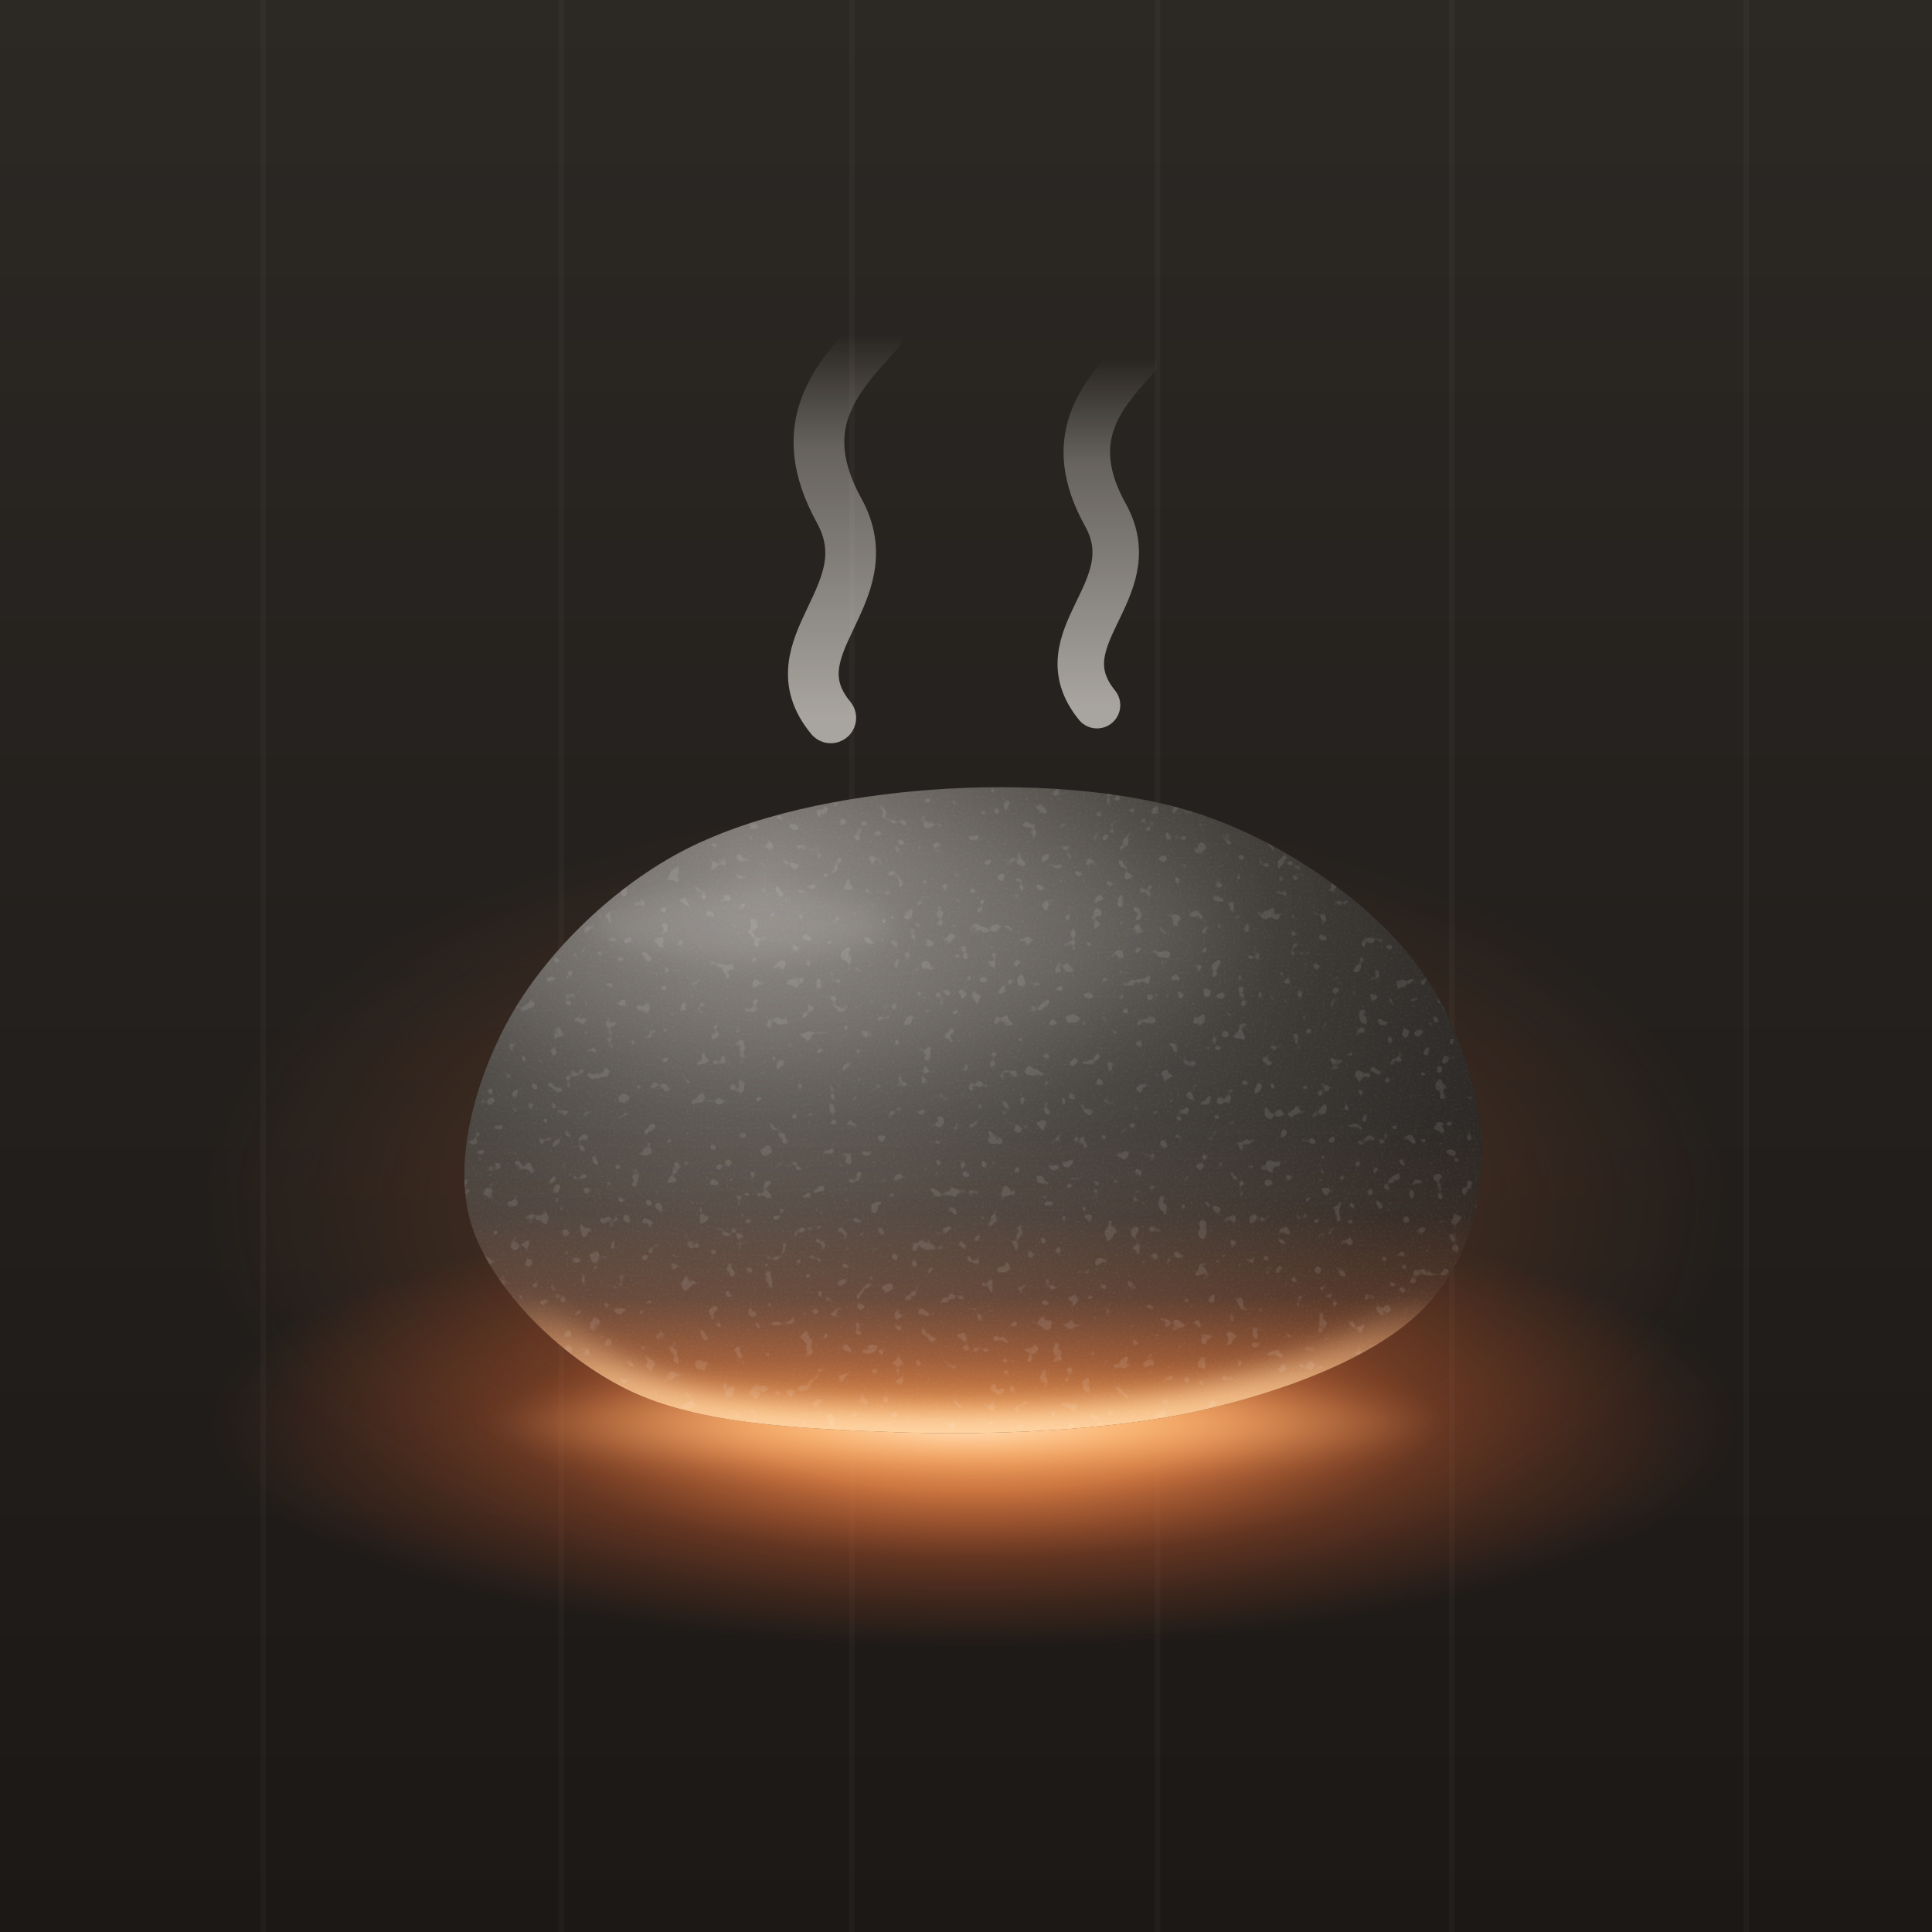
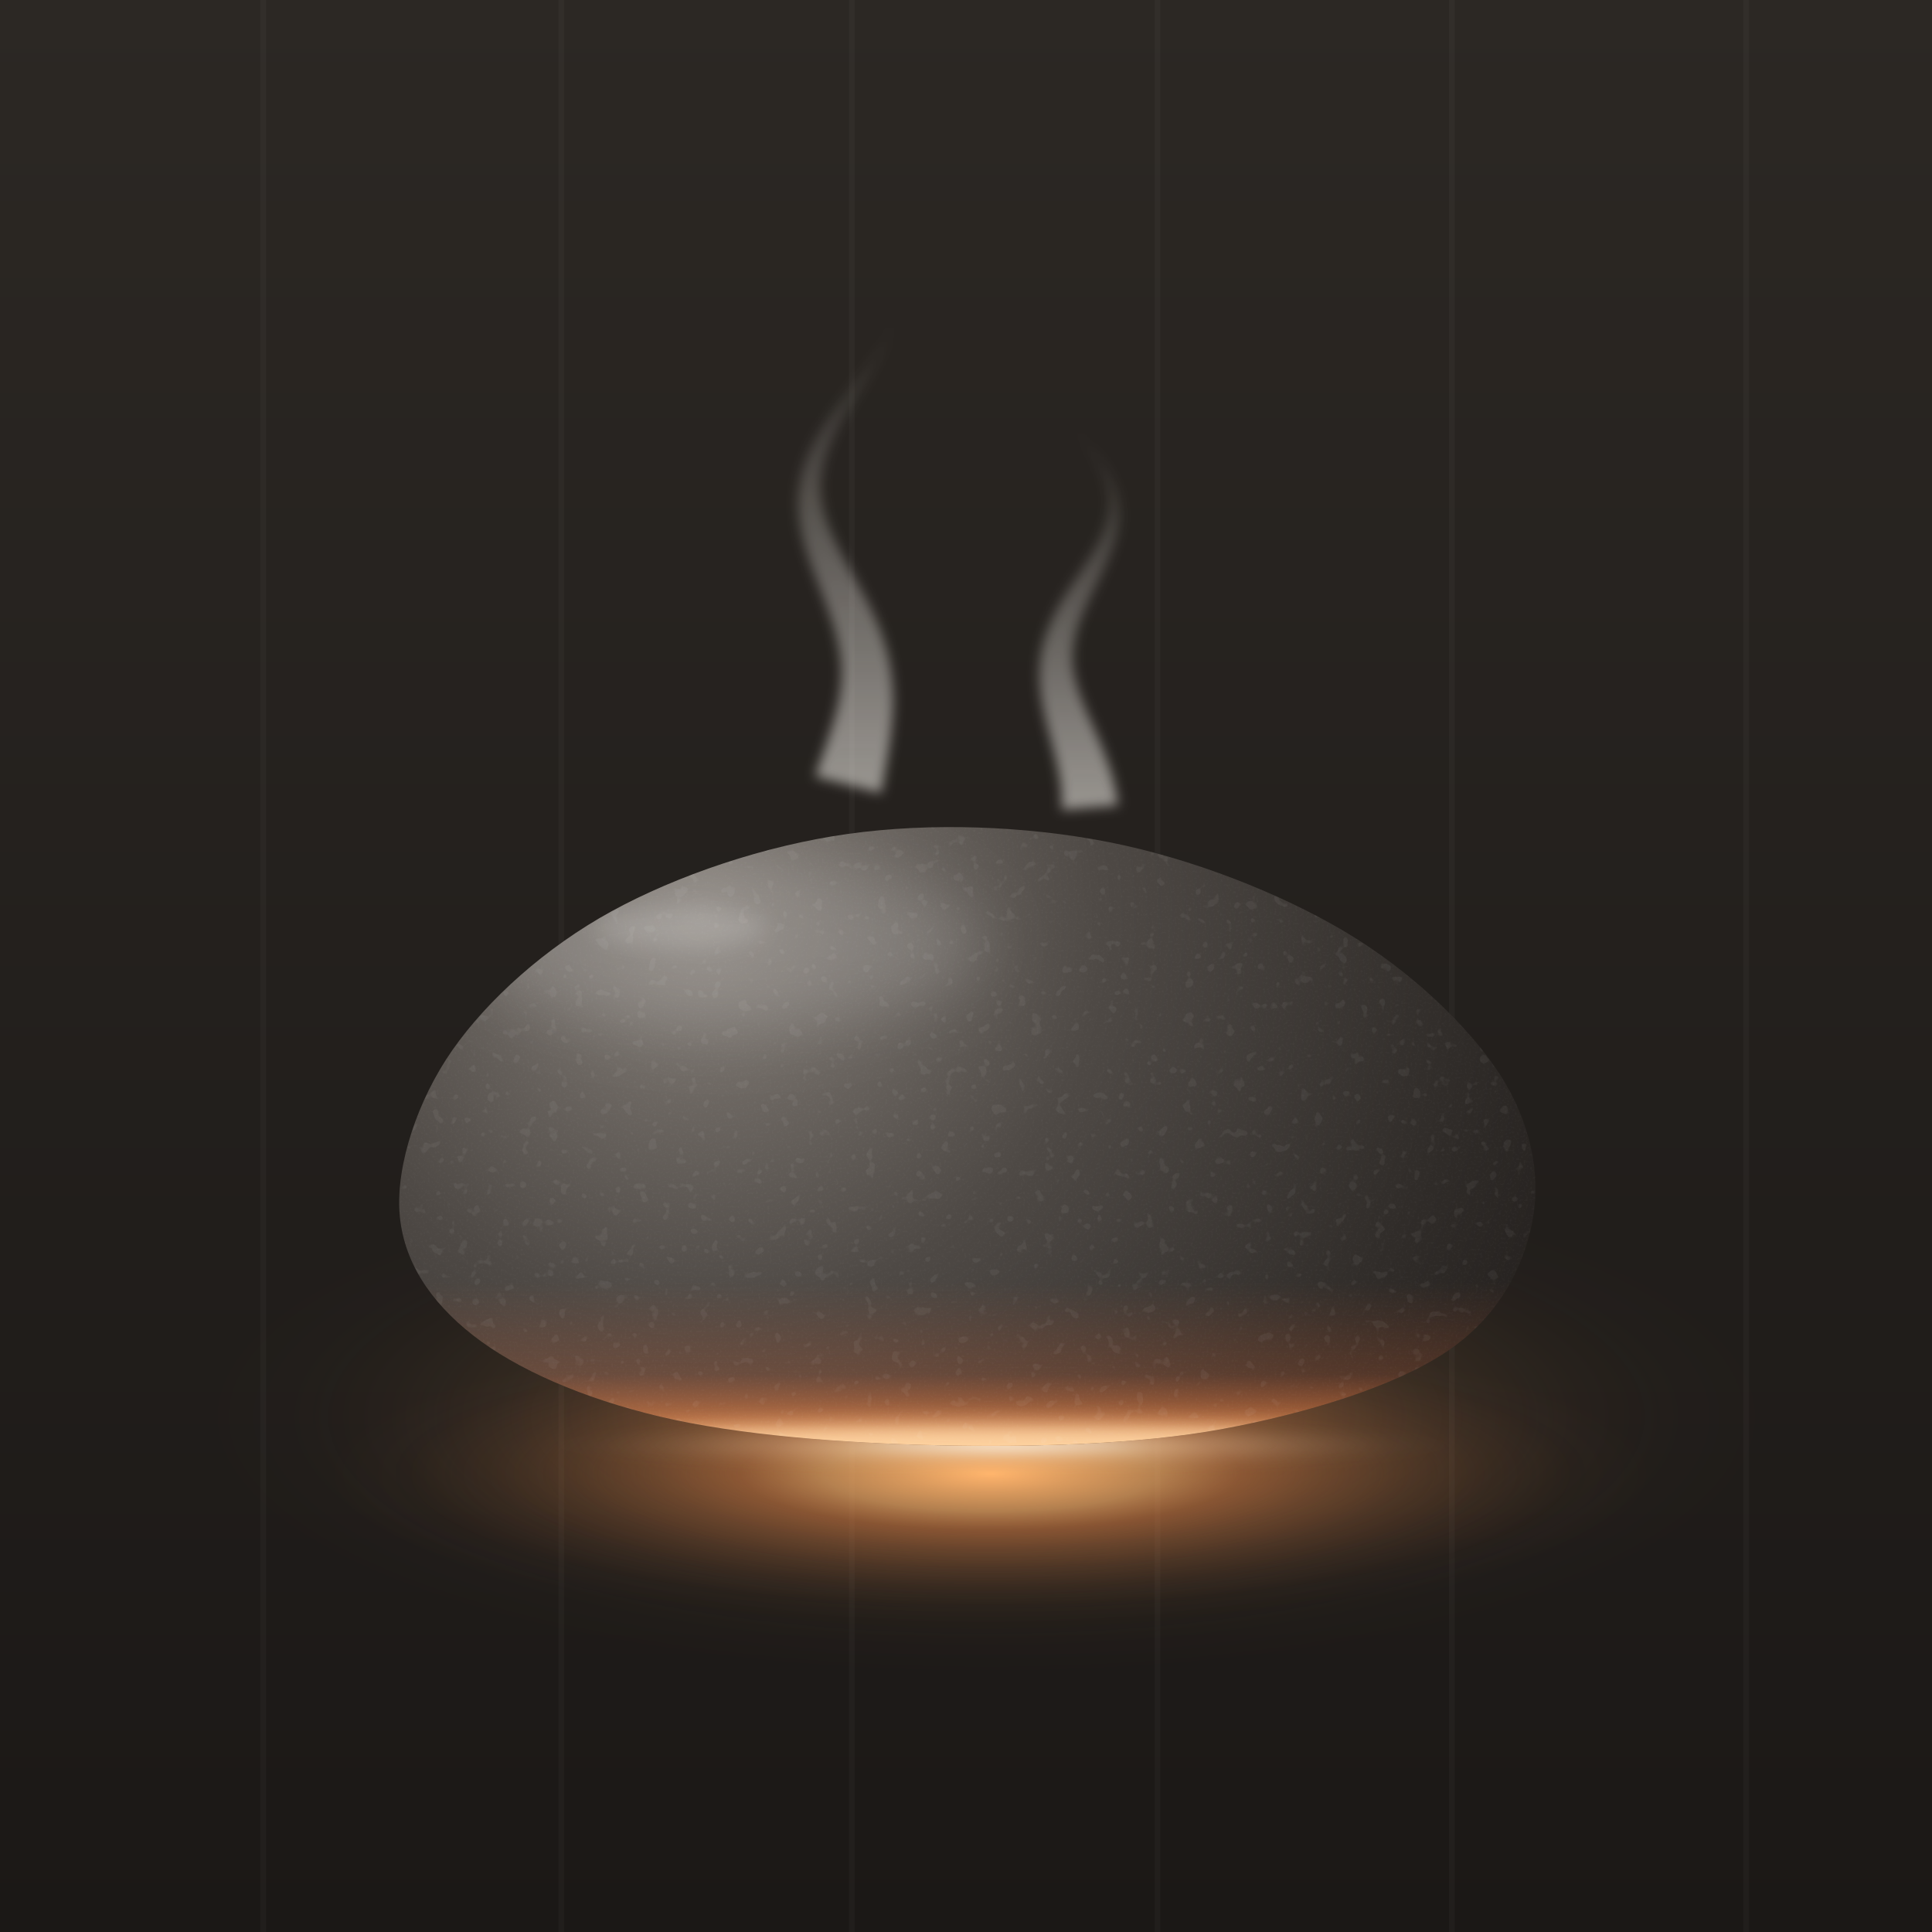
<svg xmlns="http://www.w3.org/2000/svg" width="1024" height="1024" viewBox="0 0 1024 1024">
  <defs>
    <linearGradient id="bg" x1="0" y1="0" x2="0" y2="1">
      <stop offset="0" stop-color="#2C2824" />
      <stop offset="1" stop-color="#1B1816" />
    </linearGradient>
-     <radialGradient id="stone" cx="420" cy="486" r="430" gradientUnits="userSpaceOnUse">
-       <stop offset="0" stop-color="#7E7974" />
-       <stop offset=".42" stop-color="#4B4743" />
-       <stop offset=".78" stop-color="#2F2C29" />
+     <radialGradient id="stone" cx="-130" cy="-110" r="470" gradientUnits="userSpaceOnUse">
+       <stop offset="0" stop-color="#857F79" />
+       <stop offset=".42" stop-color="#4E4945" />
+       <stop offset=".8" stop-color="#302C29" />
      <stop offset="1" stop-color="#231F1D" />
    </radialGradient>
-     <linearGradient id="under" x1="0" y1="600" x2="0" y2="752" gradientUnits="userSpaceOnUse">
-       <stop offset="0" stop-color="#E06A35" stop-opacity="0" />
-       <stop offset=".3" stop-color="#E06A35" stop-opacity=".06" />
+     <linearGradient id="under" x1="0" y1="70" x2="0" y2="152" gradientUnits="userSpaceOnUse">
+       <stop offset="0" stop-color="#D9612F" stop-opacity="0" />
      <stop offset=".55" stop-color="#E06A35" stop-opacity=".22" />
-       <stop offset=".75" stop-color="#EE7C3E" stop-opacity=".55" />
-       <stop offset=".9" stop-color="#F8994F" stop-opacity=".85" />
-       <stop offset="1" stop-color="#FFB878" stop-opacity="1" />
+       <stop offset=".85" stop-color="#F08848" stop-opacity=".7" />
+       <stop offset="1" stop-color="#FFC284" stop-opacity="1" />
    </linearGradient>
-     <linearGradient id="rim" x1="0" y1="600" x2="0" y2="752" gradientUnits="userSpaceOnUse">
-       <stop offset=".55" stop-color="#FFC890" stop-opacity="0" />
-       <stop offset="1" stop-color="#FFD8A8" stop-opacity="1" />
-     </linearGradient>
-     <radialGradient id="glow" cx=".5" cy=".5" r=".5">
-       <stop offset="0" stop-color="#FFB46C" stop-opacity="1" />
-       <stop offset=".3" stop-color="#F08848" stop-opacity=".8" />
-       <stop offset=".6" stop-color="#D9612F" stop-opacity=".34" />
-       <stop offset="1" stop-color="#C9542A" stop-opacity="0" />
+     <radialGradient id="spill" cx=".5" cy=".5" r=".5">
+       <stop offset="0.000" stop-color="#F2A35E" stop-opacity="0.550" />
+       <stop offset="0.125" stop-color="#F2A35E" stop-opacity="0.421" />
+       <stop offset="0.250" stop-color="#F2A35E" stop-opacity="0.309" />
+       <stop offset="0.375" stop-color="#F2A35E" stop-opacity="0.215" />
+       <stop offset="0.500" stop-color="#F2A35E" stop-opacity="0.138" />
+       <stop offset="0.625" stop-color="#F2A35E" stop-opacity="0.077" />
+       <stop offset="0.750" stop-color="#F2A35E" stop-opacity="0.034" />
+       <stop offset="0.875" stop-color="#F2A35E" stop-opacity="0.009" />
+       <stop offset="1.000" stop-color="#F2A35E" stop-opacity="0.000" />
+     </radialGradient>
+     <radialGradient id="floor" cx=".5" cy=".5" r=".5">
+       <stop offset="0.000" stop-color="#FFB46C" stop-opacity="1.000" />
+       <stop offset="0.125" stop-color="#FFB46C" stop-opacity="0.766" />
+       <stop offset="0.250" stop-color="#FFB46C" stop-opacity="0.563" />
+       <stop offset="0.375" stop-color="#F08848" stop-opacity="0.391" />
+       <stop offset="0.500" stop-color="#F08848" stop-opacity="0.250" />
+       <stop offset="0.625" stop-color="#F08848" stop-opacity="0.141" />
+       <stop offset="0.750" stop-color="#F08848" stop-opacity="0.063" />
+       <stop offset="0.875" stop-color="#F08848" stop-opacity="0.016" />
+       <stop offset="1.000" stop-color="#F08848" stop-opacity="0.000" />
    </radialGradient>
    <radialGradient id="core" cx=".5" cy=".5" r=".5">
-       <stop offset="0" stop-color="#FFF0D8" stop-opacity="1" />
-       <stop offset=".35" stop-color="#FFC07E" stop-opacity=".9" />
-       <stop offset="1" stop-color="#F59A58" stop-opacity="0" />
-     </radialGradient>
-     <radialGradient id="spill" cx=".5" cy=".5" r=".5">
-       <stop offset="0" stop-color="#F2A35E" stop-opacity=".5" />
-       <stop offset=".55" stop-color="#E8763C" stop-opacity=".16" />
-       <stop offset="1" stop-color="#E0703A" stop-opacity="0" />
+       <stop offset="0.000" stop-color="#FFF4E4" stop-opacity="1.000" />
+       <stop offset="0.125" stop-color="#FFF4E4" stop-opacity="0.766" />
+       <stop offset="0.250" stop-color="#FFF4E4" stop-opacity="0.563" />
+       <stop offset="0.375" stop-color="#FFE2BC" stop-opacity="0.391" />
+       <stop offset="0.500" stop-color="#FFE2BC" stop-opacity="0.250" />
+       <stop offset="0.625" stop-color="#FFE2BC" stop-opacity="0.141" />
+       <stop offset="0.750" stop-color="#FFE2BC" stop-opacity="0.063" />
+       <stop offset="0.875" stop-color="#FFE2BC" stop-opacity="0.016" />
+       <stop offset="1.000" stop-color="#FFE2BC" stop-opacity="0.000" />
    </radialGradient>
    <linearGradient id="wisp" x1="0" y1="1" x2="0" y2="0">
-       <stop offset="0" stop-color="#F8F4EE" stop-opacity=".62" />
-       <stop offset=".7" stop-color="#F8F4EE" stop-opacity=".3" />
+       <stop offset="0" stop-color="#F8F4EE" stop-opacity=".55" />
+       <stop offset=".5" stop-color="#F8F4EE" stop-opacity=".28" />
      <stop offset="1" stop-color="#F8F4EE" stop-opacity="0" />
    </linearGradient>
-     <filter id="b6" x="-50%" y="-50%" width="200%" height="200%">
-       <feGaussianBlur stdDeviation="6" />
+     <linearGradient id="wispShade" x1="0" y1="1" x2="0" y2="0">
+       <stop offset="0" stop-color="#A98F6B" stop-opacity=".8" />
+       <stop offset=".6" stop-color="#A98F6B" stop-opacity=".34" />
+       <stop offset="1" stop-color="#B9A383" stop-opacity="0" />
+     </linearGradient>
+     <linearGradient id="wispBold" x1="0" y1="1" x2="0" y2="0">
+       <stop offset="0" stop-color="#F8F4EE" stop-opacity=".75" />
+       <stop offset="1" stop-color="#F8F4EE" stop-opacity=".35" />
+     </linearGradient>
+     <filter id="b3" x="-50%" y="-50%" width="200%" height="200%">
+       <feGaussianBlur stdDeviation="3" />
    </filter>
-     <filter id="b12" x="-50%" y="-50%" width="200%" height="200%">
-       <feGaussianBlur stdDeviation="12" />
+     <filter id="b5" x="-50%" y="-50%" width="200%" height="200%">
+       <feGaussianBlur stdDeviation="5" />
    </filter>
-     <filter id="b24" x="-50%" y="-50%" width="200%" height="200%">
-       <feGaussianBlur stdDeviation="24" />
+     <filter id="b8" x="-50%" y="-50%" width="200%" height="200%">
+       <feGaussianBlur stdDeviation="8" />
    </filter>
-     <filter id="grain" x="0" y="0" width="100%" height="100%">
+     <filter id="b16" x="-50%" y="-50%" width="200%" height="200%">
+       <feGaussianBlur stdDeviation="16" />
+     </filter>
+     <filter id="speck" x="0" y="0" width="100%" height="100%">
      <feTurbulence type="fractalNoise" baseFrequency=".9" numOctaves="2" seed="7" />
      <feColorMatrix values="0 0 0 0 1  0 0 0 0 1  0 0 0 0 1  0 0 0 1.6 -0.85" />
    </filter>
    <filter id="fleck" x="0" y="0" width="100%" height="100%">
      <feTurbulence type="fractalNoise" baseFrequency=".16" numOctaves="2" seed="11" />
      <feColorMatrix values="0 0 0 0 1  0 0 0 0 1  0 0 0 0 1  0 0 0 14 -9.2" />
    </filter>
-     <path id="sp" d="M282.0 650.0C272.7 620.7 283.7 581.3 300.0 552.0C316.3 522.7 346.7 492.0 380.0 474.0C413.3 456.0 458.7 447.0 500.0 444.0C541.3 441.0 590.7 443.3 628.0 456.0C665.3 468.7 702.0 494.0 724.0 520.0C746.0 546.0 759.0 583.3 760.0 612.0C761.0 640.7 752.3 671.0 730.0 692.0C707.7 713.0 667.3 728.7 626.0 738.0C584.7 747.3 527.0 749.7 482.0 748.0C437.0 746.3 389.3 744.3 356.0 728.0C322.7 711.7 291.3 679.3 282.0 650.0Z" />
+     <path id="sp" d="M-278.0 36.0C-279.7 12.7 -269.3 -19.3 -252.0 -44.0C-234.7 -68.7 -206.3 -94.3 -174.0 -112.0C-141.7 -129.7 -98.7 -144.3 -58.0 -150.0C-17.3 -155.7 29.3 -154.0 70.0 -146.0C110.7 -138.0 154.0 -121.0 186.0 -102.0C218.0 -83.0 246.7 -55.7 262.0 -32.0C277.3 -8.3 282.3 17.3 278.0 40.0C273.7 62.7 261.3 87.0 236.0 104.0C210.7 121.0 167.7 134.3 126.0 142.0C84.3 149.7 32.0 151.0 -14.0 150.0C-60.0 149.0 -112.0 145.0 -150.0 136.0C-188.0 127.0 -220.7 112.7 -242.0 96.0C-263.3 79.3 -276.3 59.3 -278.0 36.0Z" />
    <clipPath id="sc">
      <use href="#sp" />
    </clipPath>
  </defs>
  <rect width="1024" height="1024" fill="url(#bg)" />
  <g opacity=".03" fill="#F8F4EE">
    <rect x="138" width="3" height="1024" />
    <rect x="296" width="3" height="1024" />
    <rect x="450" width="3" height="1024" />
    <rect x="612" width="3" height="1024" />
    <rect x="768" width="3" height="1024" />
    <rect x="924" width="3" height="1024" />
  </g>
-   <g transform="translate(512 600) scale(1.12) translate(-516 -606)">
-     <ellipse cx="516" cy="640" rx="360" ry="190" fill="url(#spill)" />
-     <ellipse cx="520" cy="744" rx="360" ry="106" fill="url(#glow)" />
-     <ellipse cx="516" cy="744" rx="230" ry="26" fill="url(#core)" filter="url(#b6)" />
-     <use href="#sp" fill="url(#stone)" />
-     <g clip-path="url(#sc)">
-       <rect x="200" y="540" width="640" height="230" fill="url(#under)" />
-       <use href="#sp" fill="none" stroke="url(#rim)" stroke-width="22" filter="url(#b6)" />
-       <ellipse cx="452" cy="512" rx="190" ry="54" fill="#FFFFFF" opacity=".13" filter="url(#b24)" />
-       <ellipse cx="410" cy="508" rx="70" ry="16" fill="#FFFFFF" opacity=".1" filter="url(#b6)" />
-       <rect x="230" y="420" width="580" height="340" filter="url(#grain)" opacity=".09" />
-       <rect x="230" y="420" width="580" height="340" filter="url(#fleck)" opacity=".1" />
+   <g transform="translate(512 512) scale(1) translate(-512 -512)">
+     <g transform="translate(512 604) scale(1.08)">
+       <ellipse cx="10" cy="136" rx="390" ry="128" fill="url(#spill)" />
+       <ellipse cx="12" cy="164" rx="330" ry="74" fill="url(#floor)" />
+       <ellipse cx="18" cy="150" rx="220" ry="13" fill="url(#core)" filter="url(#b3)" />
+       <use href="#sp" fill="url(#stone)" />
+       <g clip-path="url(#sc)">
+         <rect x="-300" y="70" width="600" height="90" fill="url(#under)" />
+         <ellipse cx="18" cy="154" rx="250" ry="14" fill="#FFD7A6" opacity="0.85" filter="url(#b5)" />
+         <ellipse cx="-118" cy="-96" rx="128" ry="42" fill="#FFFFFF" opacity=".16" filter="url(#b16)" />
+         <ellipse cx="-140" cy="-104" rx="42" ry="10" fill="#FFFFFF" opacity=".14" filter="url(#b5)" />
+         <rect x="-290" y="-160" width="580" height="320" filter="url(#speck)" opacity=".05" />
+         <rect x="-290" y="-160" width="580" height="320" filter="url(#fleck)" opacity=".05" />
+       </g>
    </g>
-     <g fill="none" stroke="url(#wisp)" stroke-linecap="round">
-       <path d="M452 410c-28-34 26-58 4-98s-2-62 18-84" stroke-width="24" />
-       <path d="M578 404c-26-32 24-54 4-90s-2-56 14-74" stroke-width="22" />
+     <g fill="url(#wisp)" filter="url(#b3)">
+       <path d="M467.0 420.4L467.9 415.1L468.8 409.9L469.8 404.5L470.7 399.0L471.6 393.4L472.3 387.6L472.9 381.8L473.3 375.9L473.4 369.9L473.1 363.9L472.5 357.9L471.6 352.0L470.3 346.1L468.6 340.2L466.7 334.5L464.4 328.9L461.9 323.5L459.3 318.1L456.5 312.9L453.7 307.7L450.9 302.7L448.1 297.7L445.5 292.8L443.1 288.0L440.9 283.3L439.0 278.6L437.4 273.9L436.2 269.3L435.4 264.7L435.0 260.0L435.1 255.3L435.6 250.5L436.6 245.6L438.0 240.6L440.0 235.5L442.3 230.3L445.0 225.0L448.0 219.7L451.1 214.4L454.4 209.0L457.8 203.6L461.0 198.2L464.1 192.7L466.9 187.3L469.4 181.9L471.4 176.6L472.9 171.3L473.8 166.0L473.8 166.0L472.5 171.2L470.5 176.3L468.1 181.3L465.1 186.3L461.9 191.3L458.3 196.3L454.5 201.4L450.7 206.4L446.8 211.4L443.0 216.5L439.3 221.6L435.9 226.7L432.8 232.0L430.0 237.3L427.6 242.7L425.7 248.2L424.3 253.8L423.4 259.5L423.0 265.3L423.2 271.0L423.8 276.8L424.9 282.6L426.3 288.3L428.0 294.0L429.9 299.6L432.0 305.1L434.1 310.6L436.2 315.9L438.2 321.2L440.0 326.4L441.7 331.4L443.1 336.4L444.2 341.2L445.1 345.9L445.7 350.5L445.9 355.0L445.9 359.5L445.6 363.9L445.0 368.3L444.3 372.8L443.2 377.3L442.0 381.9L440.6 386.5L439.0 391.3L437.4 396.2L435.6 401.3L433.8 406.4L432.1 411.6Z" />
+       <path d="M592.6 426.8L591.9 422.2L590.9 417.4L589.8 412.6L588.4 407.9L586.8 403.3L585.1 398.7L583.4 394.3L581.5 390.0L579.7 385.8L577.9 381.7L576.1 377.7L574.5 373.8L573.0 370.0L571.7 366.2L570.6 362.5L569.7 358.9L569.0 355.3L568.6 351.7L568.5 348.1L568.7 344.4L569.2 340.7L570.0 336.8L571.0 332.8L572.4 328.8L574.0 324.6L575.9 320.4L577.9 316.1L580.1 311.7L582.3 307.3L584.4 302.9L586.5 298.3L588.4 293.8L590.1 289.2L591.5 284.6L592.5 280.0L593.1 275.4L593.2 270.8L592.8 266.3L592.0 261.8L590.6 257.5L588.8 253.1L586.6 248.9L584.0 244.7L581.0 240.5L577.8 236.4L574.4 232.3L570.9 228.1L567.3 224.0L567.3 224.0L570.6 228.4L573.8 232.7L576.8 237.1L579.6 241.5L582.1 245.8L584.1 250.1L585.8 254.4L586.9 258.5L587.7 262.7L587.9 266.7L587.7 270.7L587.0 274.6L586.0 278.5L584.6 282.4L582.8 286.3L580.8 290.2L578.4 294.2L575.9 298.1L573.3 302.2L570.6 306.3L567.8 310.4L565.1 314.6L562.5 318.9L560.1 323.2L557.9 327.7L555.9 332.2L554.2 336.8L552.8 341.6L551.8 346.4L551.2 351.3L550.9 356.2L551.0 361.1L551.4 366.0L552.0 370.8L552.9 375.5L553.9 380.2L555.0 384.8L556.2 389.3L557.4 393.7L558.5 398.0L559.6 402.2L560.5 406.3L561.3 410.2L562.0 414.1L562.4 417.9L562.7 421.6L562.8 425.3L562.7 429.2Z" />
    </g>
  </g>
</svg>
